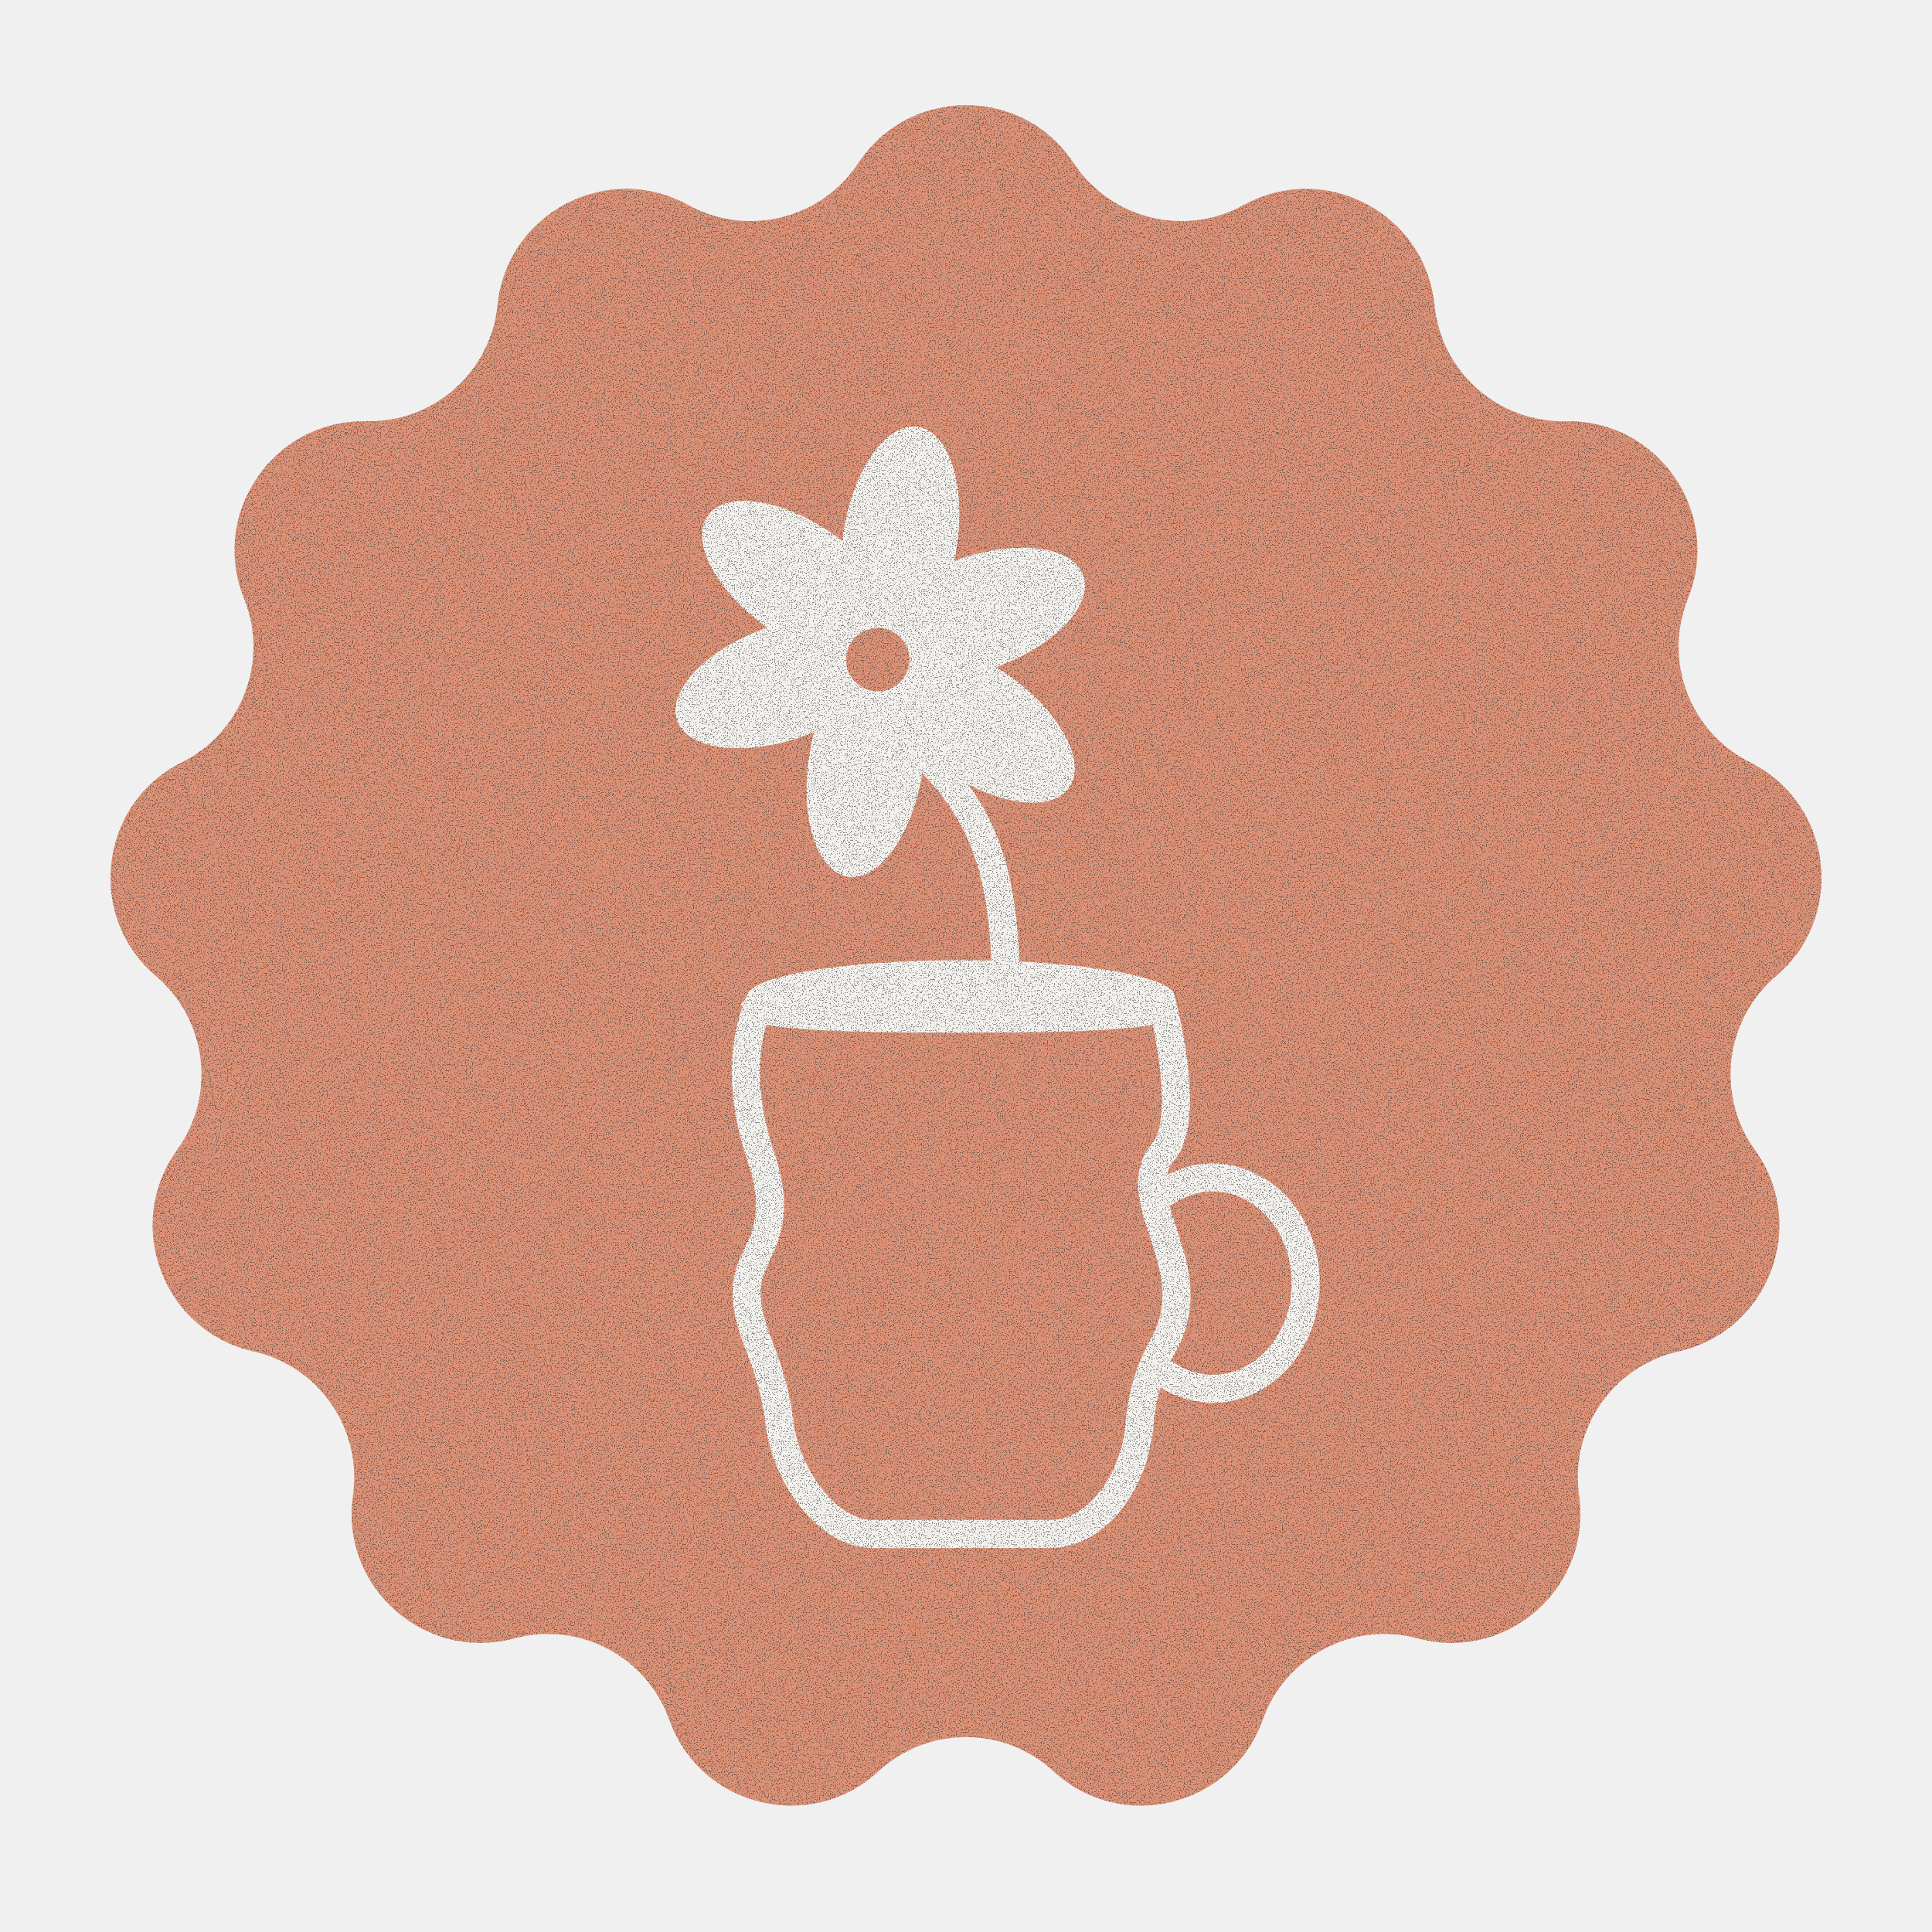
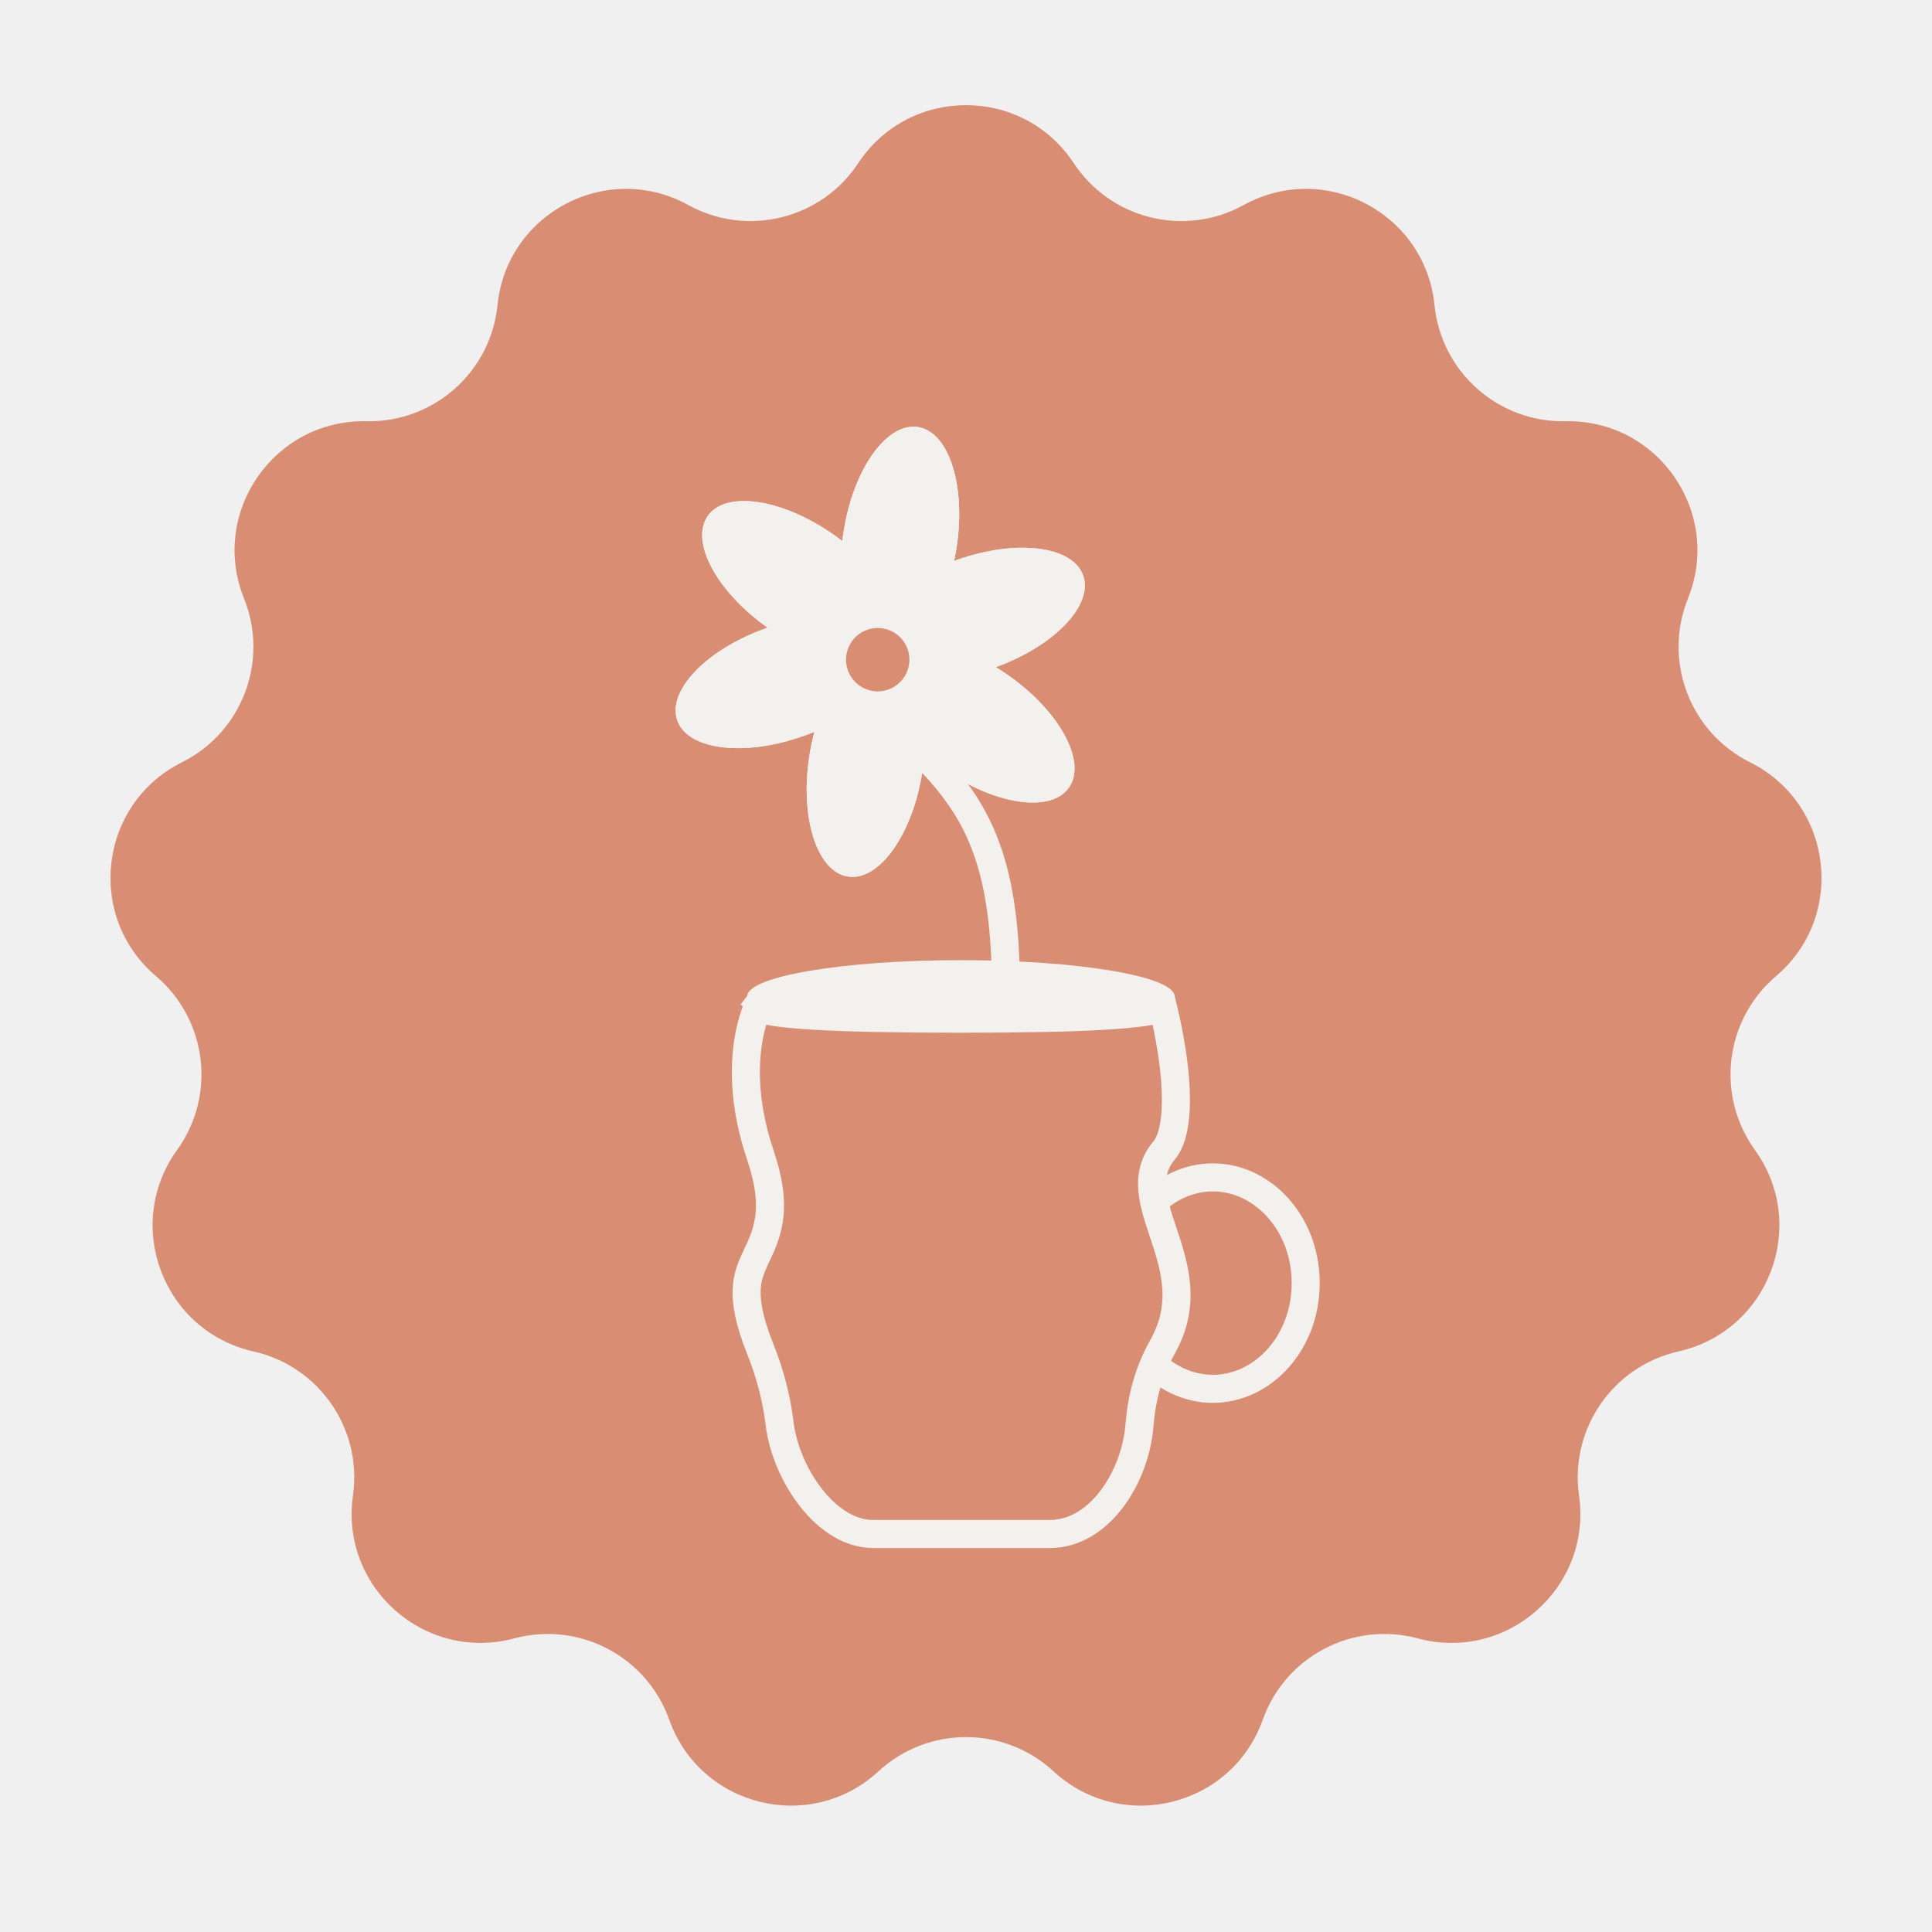
<svg xmlns="http://www.w3.org/2000/svg" preserveAspectRatio="none" overflow="visible" style="display: block;" width="354.074" height="354.074" viewBox="0 0 354.074 354.074" fill="none">
-   <g id="sticker black" filter="url(#filter0_n_0_41)">
+   <g id="sticker black">
    <path id="Star 5" d="M157.297 29.893C166.648 15.732 187.426 15.732 196.778 29.893V29.893C203.574 40.185 217.138 43.528 227.939 37.573V37.573C242.8 29.381 261.198 39.037 262.898 55.921V55.921C264.133 68.193 274.589 77.456 286.921 77.203V77.203C303.886 76.855 315.69 93.956 309.348 109.696V109.696C304.739 121.136 309.693 134.198 320.729 139.704V139.704C335.913 147.28 338.418 167.907 325.488 178.897V178.897C316.09 186.885 314.406 200.753 321.619 210.757V210.757C331.544 224.522 324.176 243.951 307.619 247.673V247.673C295.586 250.378 287.65 261.875 289.388 274.086V274.086C291.778 290.886 276.225 304.665 259.836 300.267V300.267C247.923 297.07 235.554 303.562 231.418 315.181V315.181C225.727 331.168 205.552 336.141 193.084 324.63V324.63C184.022 316.263 170.052 316.263 160.99 324.63V324.63C148.522 336.141 128.347 331.168 122.656 315.181V315.181C118.52 303.562 106.151 297.07 94.238 300.267V300.267C77.849 304.665 62.296 290.886 64.686 274.086V274.086C66.424 261.875 58.488 250.378 46.455 247.673V247.673C29.899 243.951 22.53 224.522 32.455 210.757V210.757C39.668 200.753 37.984 186.885 28.586 178.897V178.897C15.656 167.907 18.161 147.28 33.345 139.704V139.704C44.381 134.198 49.335 121.136 44.726 109.696V109.696C38.384 93.956 50.188 76.855 67.153 77.203V77.203C79.485 77.456 89.941 68.193 91.176 55.921V55.921C92.876 39.037 111.274 29.381 126.135 37.573V37.573C136.936 43.528 150.5 40.185 157.297 29.893V29.893Z" fill="#D98E73" />
    <g id="sublogo">
      <g id="mug">
        <path id="Ellipse 130" d="M222.273 215.777C231.405 215.777 239.291 224.17 239.291 235.153C239.291 246.136 231.405 254.529 222.273 254.529C213.141 254.529 205.254 246.136 205.254 235.153C205.254 224.17 213.141 215.777 222.273 215.777Z" stroke="#F3F1ED" stroke-width="5.141" />
        <path id="Rectangle 395" d="M213.276 185.187C213.389 185.658 213.516 186.205 213.651 186.817C214.131 188.998 214.705 191.967 215.086 195.143C215.468 198.335 215.645 201.647 215.374 204.541C215.095 207.51 214.379 209.645 213.328 210.867C211.065 213.496 210.874 216.533 211.349 219.371C211.797 222.046 212.953 225.105 213.839 227.88C215.691 233.683 216.99 239.853 213.038 246.86C210.395 251.545 209.197 256.489 208.835 261.159C208.458 266.016 206.556 271.117 203.572 274.952C200.595 278.778 196.733 281.132 192.397 281.132H160.01C155.943 281.132 151.992 278.68 148.779 274.667C145.585 270.677 143.429 265.497 142.877 260.887C142.374 256.693 141.281 252.086 139.309 247.166C137.29 242.128 136.754 238.818 136.836 236.433C136.916 234.096 137.59 232.428 138.467 230.544C139.336 228.675 140.519 226.399 140.944 223.369C141.375 220.295 141.021 216.638 139.358 211.72C136.35 202.823 136.374 195.758 137.103 190.985C137.469 188.592 138.013 186.761 138.453 185.553C138.5 185.424 138.546 185.302 138.591 185.187H213.276ZM139.174 183.86C139.173 183.861 139.172 183.861 139.172 183.863L139.171 183.865L139.17 183.864L139.176 183.856C139.175 183.856 139.175 183.858 139.174 183.86Z" fill="#D98E73" stroke="#F3F1ED" stroke-width="5.141" />
        <path id="Ellipse 129" d="M215.276 182.616C215.276 186.289 223.275 189.267 176.1 189.267C127.734 189.267 136.923 186.289 136.923 182.616C136.923 178.943 154.463 175.966 176.1 175.966C197.736 175.966 215.276 178.943 215.276 182.616Z" fill="#F3F1ED" />
      </g>
      <path id="Line 34" d="M148.816 118.017C170.667 142.108 184.355 143.318 184.355 181.54" stroke="#F3F1ED" stroke-width="5.141" />
      <g id="flower">
        <g id="Union">
          <mask id="path-6-inside-1_0_41" fill="white">
            <path d="M198.507 105.445C200.441 110.853 193.287 118.362 182.506 122.269C183.275 122.737 184.045 123.238 184.807 123.773C194.254 130.414 199.221 139.626 195.901 144.35C192.58 149.073 182.23 147.519 172.783 140.879C171.581 140.034 170.453 139.147 169.404 138.234C169.319 139.35 169.188 140.49 169.004 141.643C167.182 153.046 161.083 161.552 155.382 160.641C149.68 159.73 146.536 149.748 148.357 138.345C148.591 136.882 148.896 135.466 149.261 134.112C148.636 134.371 147.997 134.619 147.344 134.852C136.472 138.742 126.081 137.488 124.136 132.052C122.191 126.616 129.428 119.055 140.301 115.165C140.426 115.12 140.551 115.079 140.676 115.036C131.315 108.403 126.409 99.256 129.713 94.554C133.034 89.831 143.384 91.384 152.831 98.025C153.36 98.396 153.873 98.778 154.373 99.164C154.445 98.536 154.529 97.901 154.632 97.262C156.453 85.859 162.552 77.353 168.254 78.263C173.955 79.174 177.1 89.158 175.278 100.561C175.156 101.324 175.015 102.074 174.856 102.809C175.003 102.755 175.149 102.698 175.298 102.645C186.171 98.755 196.562 100.008 198.507 105.445Z" />
          </mask>
          <path d="M198.507 105.445C200.441 110.853 193.287 118.362 182.506 122.269C183.275 122.737 184.045 123.238 184.807 123.773C194.254 130.414 199.221 139.626 195.901 144.35C192.58 149.073 182.23 147.519 172.783 140.879C171.581 140.034 170.453 139.147 169.404 138.234C169.319 139.35 169.188 140.49 169.004 141.643C167.182 153.046 161.083 161.552 155.382 160.641C149.68 159.73 146.536 149.748 148.357 138.345C148.591 136.882 148.896 135.466 149.261 134.112C148.636 134.371 147.997 134.619 147.344 134.852C136.472 138.742 126.081 137.488 124.136 132.052C122.191 126.616 129.428 119.055 140.301 115.165C140.426 115.12 140.551 115.079 140.676 115.036C131.315 108.403 126.409 99.256 129.713 94.554C133.034 89.831 143.384 91.384 152.831 98.025C153.36 98.396 153.873 98.778 154.373 99.164C154.445 98.536 154.529 97.901 154.632 97.262C156.453 85.859 162.552 77.353 168.254 78.263C173.955 79.174 177.1 89.158 175.278 100.561C175.156 101.324 175.015 102.074 174.856 102.809C175.003 102.755 175.149 102.698 175.298 102.645C186.171 98.755 196.562 100.008 198.507 105.445Z" fill="#F3F1ED" />
          <path d="M198.507 105.445L200.043 104.895L200.043 104.895L198.507 105.445ZM182.506 122.269L181.95 120.734L178.752 121.893L181.657 123.663L182.506 122.269ZM184.807 123.773L185.745 122.438L185.745 122.438L184.807 123.773ZM195.901 144.35L197.236 145.289L197.236 145.289L195.901 144.35ZM172.783 140.879L171.844 142.214L171.844 142.214L172.783 140.879ZM169.404 138.234L170.476 137.003L168.024 134.867L167.777 138.11L169.404 138.234ZM169.004 141.643L170.616 141.901L170.616 141.901L169.004 141.643ZM155.382 160.641L155.124 162.253L155.124 162.253L155.382 160.641ZM148.357 138.345L146.745 138.087V138.087L148.357 138.345ZM149.261 134.112L150.837 134.537L151.699 131.337L148.637 132.604L149.261 134.112ZM147.344 134.852L147.894 136.389L147.894 136.389L147.344 134.852ZM124.136 132.052L122.599 132.602L122.599 132.602L124.136 132.052ZM140.301 115.165L139.751 113.628L139.751 113.628L140.301 115.165ZM140.676 115.036L141.212 116.578L144.207 115.537L141.62 113.704L140.676 115.036ZM129.713 94.554L128.378 93.615L128.378 93.615L129.713 94.554ZM152.831 98.025L153.77 96.689L153.77 96.689L152.831 98.025ZM154.373 99.164L153.375 100.456L155.669 102.229L155.995 99.348L154.373 99.164ZM154.632 97.262L153.02 97.005L153.02 97.005L154.632 97.262ZM168.254 78.263L168.511 76.651L168.511 76.651L168.254 78.263ZM175.278 100.561L176.89 100.818L176.89 100.818L175.278 100.561ZM174.856 102.809L173.26 102.464L172.632 105.373L175.423 104.34L174.856 102.809ZM175.298 102.645L174.748 101.108L174.748 101.108L175.298 102.645ZM198.507 105.445L196.97 105.994C197.618 107.807 196.851 110.395 194.092 113.294C191.407 116.116 187.155 118.848 181.95 120.734L182.506 122.269L183.062 123.803C188.638 121.783 193.354 118.806 196.457 115.545C199.487 112.361 201.33 108.491 200.043 104.895L198.507 105.445ZM182.506 122.269L181.657 123.663C182.398 124.114 183.138 124.595 183.868 125.109L184.807 123.773L185.745 122.438C184.952 121.88 184.153 121.36 183.355 120.875L182.506 122.269ZM184.807 123.773L183.868 125.108C188.429 128.315 191.841 132.098 193.705 135.555C195.62 139.108 195.678 141.828 194.565 143.411L195.901 144.35L197.236 145.289C199.443 142.148 198.678 137.9 196.578 134.006C194.427 130.015 190.631 125.872 185.745 122.438L184.807 123.773ZM195.901 144.35L194.565 143.411C193.452 144.995 190.874 145.861 186.882 145.261C182.998 144.678 178.283 142.749 173.721 139.543L172.783 140.879L171.844 142.214C176.73 145.648 181.914 147.817 186.397 148.49C190.772 149.147 195.029 148.429 197.236 145.289L195.901 144.35ZM172.783 140.879L173.721 139.543C172.567 138.731 171.483 137.879 170.476 137.003L169.404 138.234L168.333 139.465C169.424 140.415 170.596 141.337 171.844 142.214L172.783 140.879ZM169.404 138.234L167.777 138.11C167.695 139.184 167.569 140.279 167.392 141.386L169.004 141.643L170.616 141.901C170.808 140.701 170.944 139.517 171.032 138.358L169.404 138.234ZM169.004 141.643L167.392 141.386C166.513 146.891 164.61 151.617 162.321 154.809C159.969 158.089 157.551 159.334 155.639 159.029L155.382 160.641L155.124 162.253C158.914 162.858 162.396 160.307 164.974 156.711C167.616 153.027 169.674 147.798 170.616 141.901L169.004 141.643ZM155.382 160.641L155.639 159.029C153.728 158.724 151.818 156.787 150.605 152.937C149.425 149.191 149.09 144.108 149.969 138.602L148.357 138.345L146.745 138.087C145.803 143.985 146.129 149.594 147.491 153.918C148.821 158.138 151.334 161.647 155.124 162.253L155.382 160.641ZM148.357 138.345L149.969 138.602C150.194 137.196 150.487 135.836 150.837 134.537L149.261 134.112L147.685 133.688C147.305 135.097 146.988 136.568 146.745 138.087L148.357 138.345ZM149.261 134.112L148.637 132.604C148.035 132.853 147.421 133.091 146.794 133.315L147.344 134.852L147.894 136.389C148.573 136.146 149.237 135.889 149.885 135.621L149.261 134.112ZM147.344 134.852L146.794 133.315C141.545 135.193 136.487 135.799 132.588 135.329C128.58 134.845 126.325 133.324 125.673 131.502L124.136 132.052L122.599 132.602C123.892 136.216 127.804 138.04 132.197 138.57C136.698 139.113 142.271 138.401 147.894 136.389L147.344 134.852ZM124.136 132.052L125.673 131.502C125.021 129.68 125.8 127.073 128.591 124.157C131.307 121.32 135.601 118.58 140.851 116.702L140.301 115.165L139.751 113.628C134.128 115.64 129.368 118.625 126.232 121.9C123.173 125.096 121.306 128.988 122.599 132.602L124.136 132.052ZM140.301 115.165L140.851 116.702C140.976 116.657 141.039 116.638 141.212 116.578L140.676 115.036L140.141 113.494C140.064 113.52 139.875 113.583 139.751 113.628L140.301 115.165ZM140.676 115.036L141.62 113.704C137.1 110.501 133.724 106.736 131.884 103.3C129.993 99.769 129.941 97.069 131.049 95.493L129.713 94.554L128.378 93.615C126.181 96.741 126.93 100.965 129.006 104.841C131.133 108.812 134.891 112.937 139.732 116.368L140.676 115.036ZM129.713 94.554L131.049 95.493C132.162 93.909 134.741 93.043 138.732 93.642C142.616 94.225 147.331 96.154 151.892 99.36L152.831 98.025L153.77 96.689C148.884 93.255 143.7 91.087 139.217 90.413C134.842 89.757 130.585 90.475 128.378 93.615L129.713 94.554ZM152.831 98.025L151.892 99.36C152.398 99.715 152.892 100.082 153.375 100.456L154.373 99.164L155.372 97.873C154.855 97.473 154.322 97.077 153.77 96.689L152.831 98.025ZM154.373 99.164L155.995 99.348C156.064 98.741 156.146 98.131 156.243 97.52L154.632 97.262L153.02 97.005C152.913 97.671 152.825 98.33 152.751 98.98L154.373 99.164ZM154.632 97.262L156.243 97.52C157.123 92.014 159.026 87.288 161.314 84.096C163.666 80.816 166.085 79.57 167.996 79.875L168.254 78.263L168.511 76.651C164.721 76.046 161.239 78.598 158.661 82.194C156.019 85.878 153.962 91.107 153.02 97.005L154.632 97.262ZM168.254 78.263L167.996 79.875C169.907 80.181 171.817 82.118 173.03 85.968C174.21 89.714 174.546 94.798 173.666 100.303L175.278 100.561L176.89 100.818C177.832 94.921 177.506 89.311 176.144 84.987C174.815 80.767 172.301 77.257 168.511 76.651L168.254 78.263ZM175.278 100.561L173.666 100.303C173.549 101.036 173.413 101.757 173.26 102.464L174.856 102.809L176.451 103.154C176.616 102.391 176.763 101.612 176.89 100.818L175.278 100.561ZM174.856 102.809L175.423 104.34C175.605 104.272 175.706 104.232 175.848 104.182L175.298 102.645L174.748 101.108C174.592 101.163 174.401 101.237 174.289 101.278L174.856 102.809ZM175.298 102.645L175.848 104.182C181.097 102.303 186.156 101.698 190.055 102.168C194.062 102.651 196.318 104.172 196.97 105.994L198.507 105.445L200.043 104.895C198.751 101.281 194.838 99.457 190.446 98.927C185.945 98.384 180.371 99.096 174.748 101.108L175.298 102.645Z" fill="#F3F1ED" mask="url(#path-6-inside-1_0_41)" />
        </g>
        <circle id="Ellipse 140" cx="160.859" cy="120.898" r="5.808" transform="rotate(70.3152 160.859 120.898)" fill="#D98E73" />
      </g>
    </g>
  </g>
-   <defs>
-     <filter id="filter0_n_0_41" x="20.247" y="19.272" width="313.579" height="311.642" filterUnits="userSpaceOnUse" color-interpolation-filters="sRGB">
-       <feFlood flood-opacity="0" result="BackgroundImageFix" />
-       <feBlend mode="normal" in="SourceGraphic" in2="BackgroundImageFix" result="shape" />
-       <feTurbulence type="fractalNoise" baseFrequency="4.5 4.5" stitchTiles="stitch" numOctaves="3" result="noise" seed="329" />
-       <feColorMatrix in="noise" type="luminanceToAlpha" result="alphaNoise" />
-       <feComponentTransfer in="alphaNoise" result="coloredNoise1">
-         <feFuncA type="discrete" tableValues="0 0 0 0 0 0 0 0 1 1 1 1 1 1 1 1 1 1 1 1 1 1 1 1 1 1 1 1 1 1 1 1 1 1 1 1 1 1 1 1 1 0 0 0 0 0 0 0 0 0 0 0 0 0 0 0 0 0 0 0 0 0 0 0 0 0 0 0 0 0 0 0 0 0 0 0 0 0 0 0 0 0 0 0 0 0 0 0 0 0 0 0 0 0 0 0 0 0 0 0 " />
-       </feComponentTransfer>
-       <feComposite operator="in" in2="shape" in="coloredNoise1" result="noise1Clipped" />
-       <feComponentTransfer in="alphaNoise" result="coloredNoise2">
-         <feFuncA type="discrete" tableValues="0 0 0 0 0 0 0 0 0 0 0 0 0 0 0 0 0 0 0 0 0 0 0 0 0 0 0 0 0 0 0 0 0 0 0 0 0 0 0 0 0 0 0 0 0 0 0 0 0 0 0 0 0 0 0 0 0 0 0 1 1 1 1 1 1 1 1 1 1 1 1 1 1 1 1 1 1 1 1 1 1 1 1 1 1 1 1 1 1 1 1 1 0 0 0 0 0 0 0 0 " />
-       </feComponentTransfer>
-       <feComposite operator="in" in2="shape" in="coloredNoise2" result="noise2Clipped" />
-       <feFlood flood-color="rgba(46, 46, 46, 0.5)" result="color1Flood" />
-       <feComposite operator="in" in2="noise1Clipped" in="color1Flood" result="color1" />
-       <feFlood flood-color="rgba(243, 241, 237, 0.15)" result="color2Flood" />
-       <feComposite operator="in" in2="noise2Clipped" in="color2Flood" result="color2" />
-       <feMerge result="effect1_noise_0_41">
-         <feMergeNode in="shape" />
-         <feMergeNode in="color1" />
-         <feMergeNode in="color2" />
-       </feMerge>
-     </filter>
-   </defs>
</svg>
